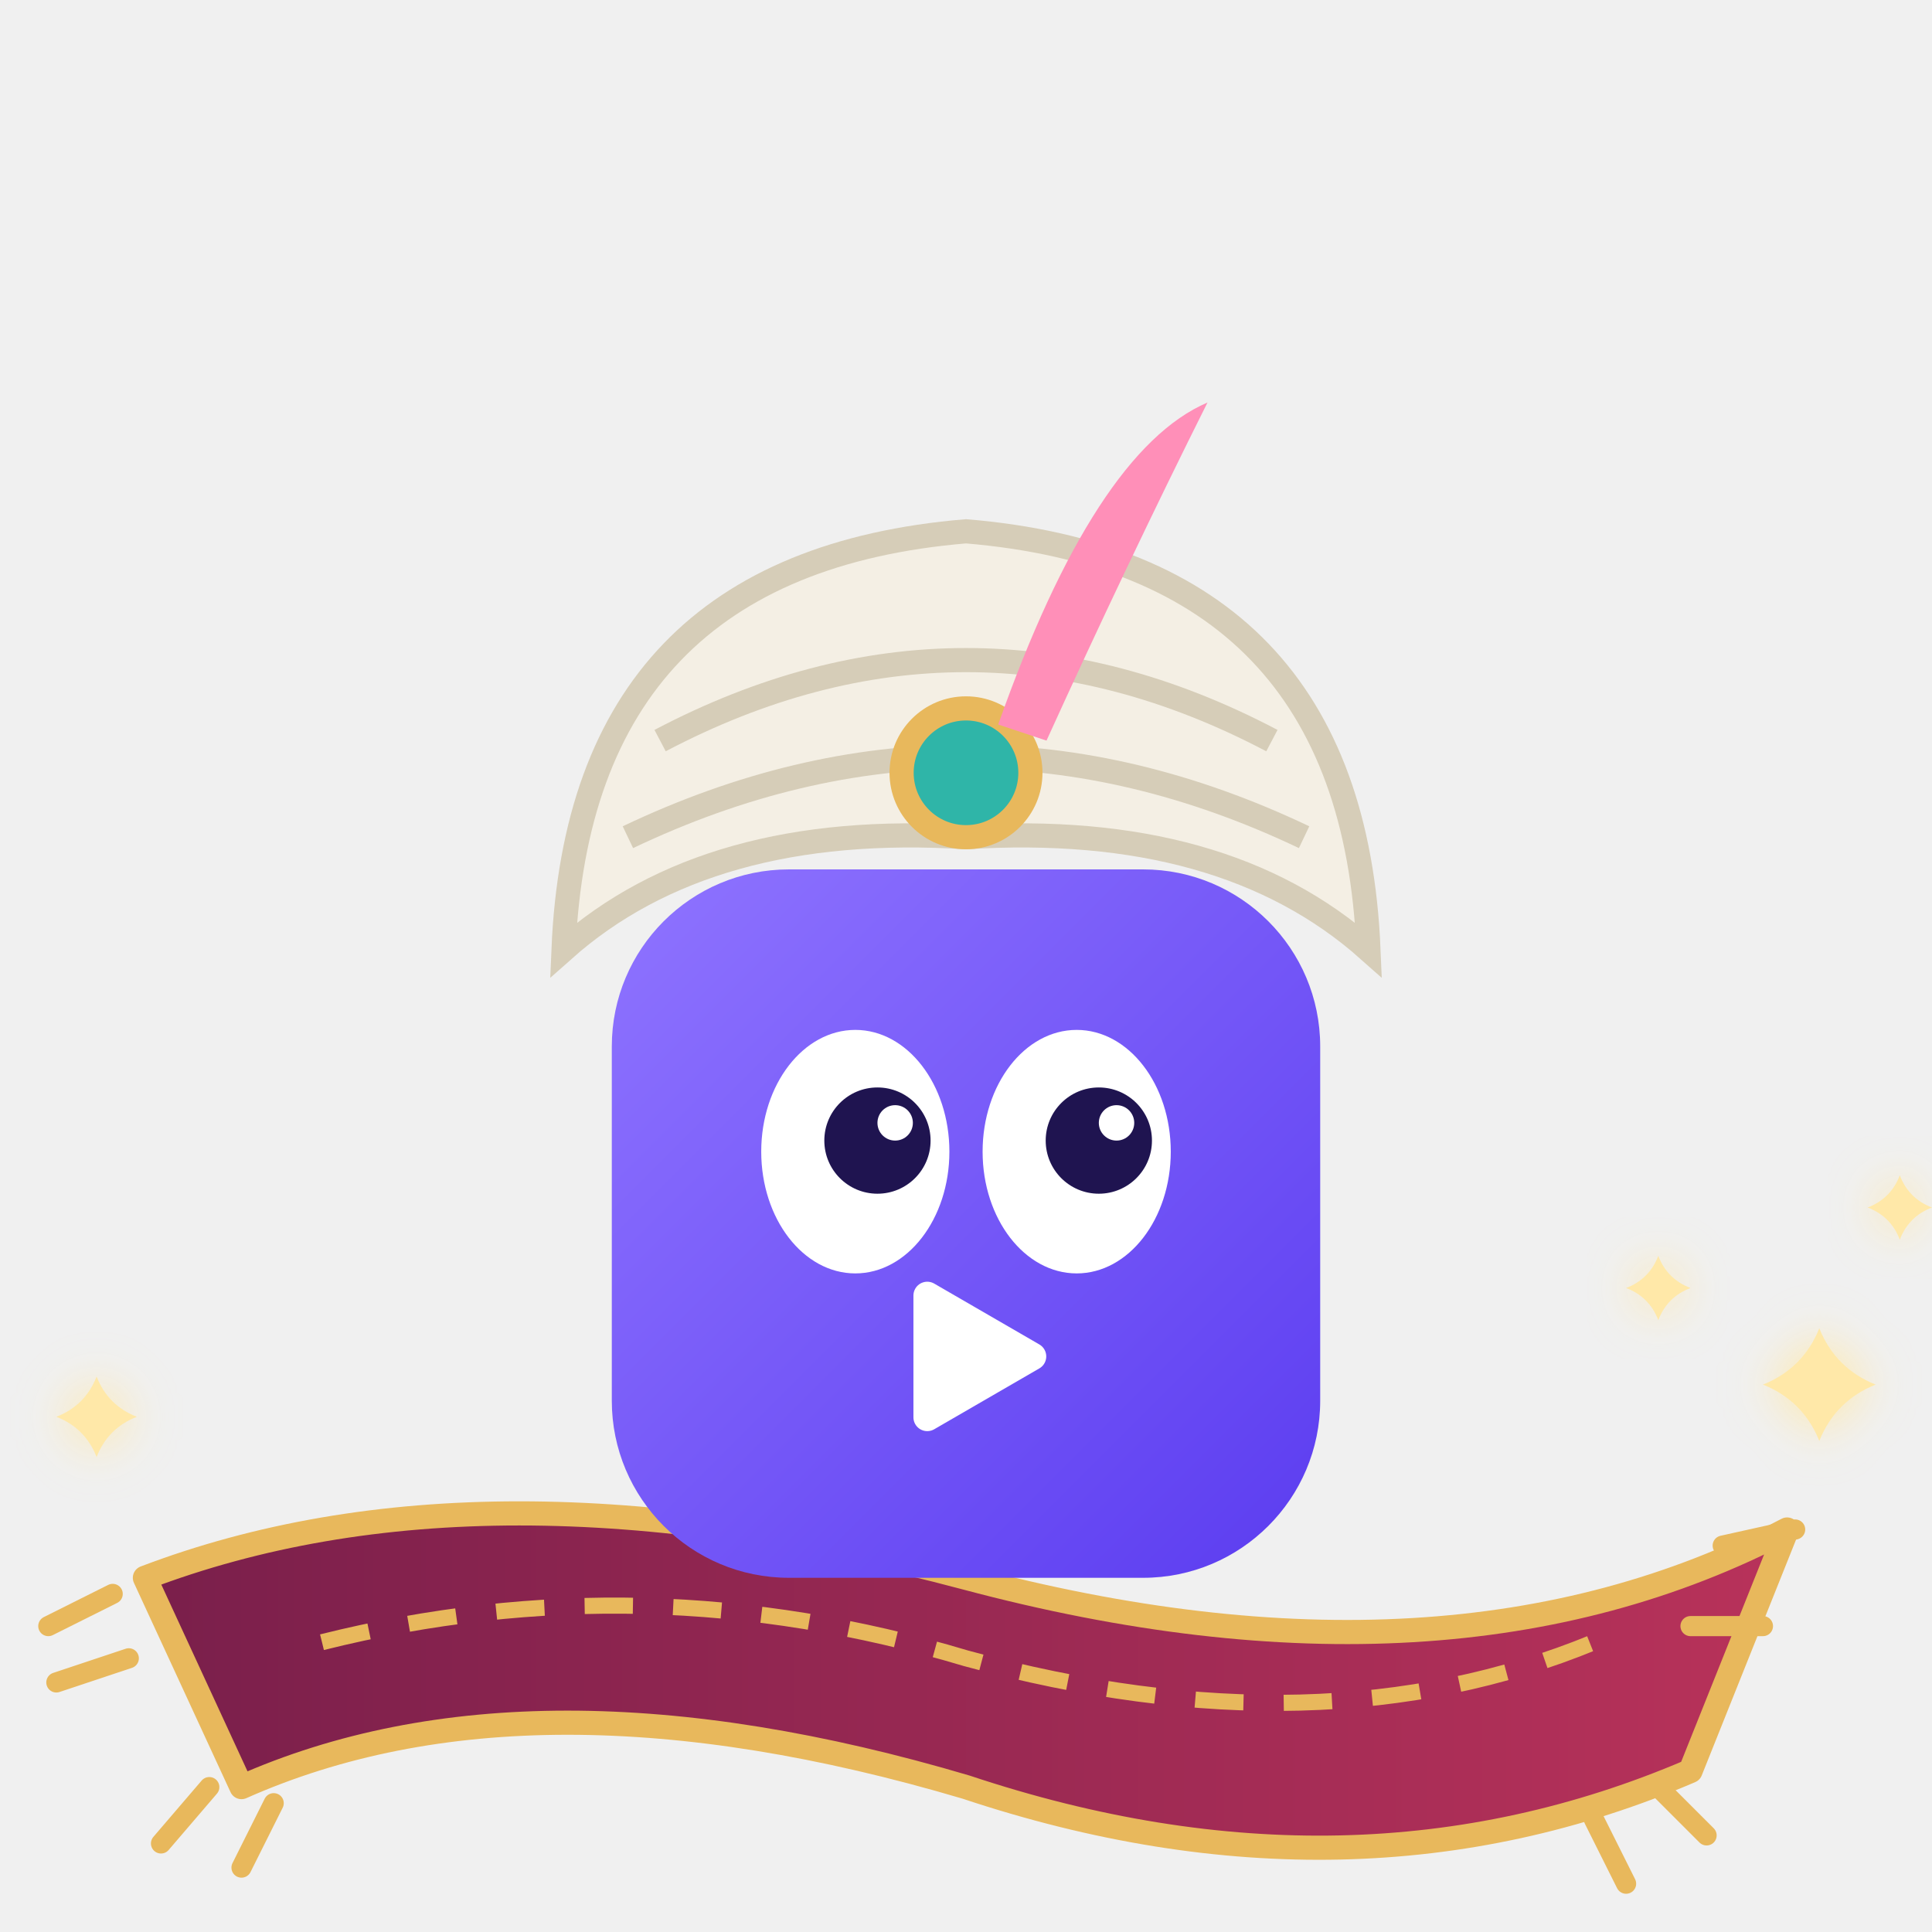
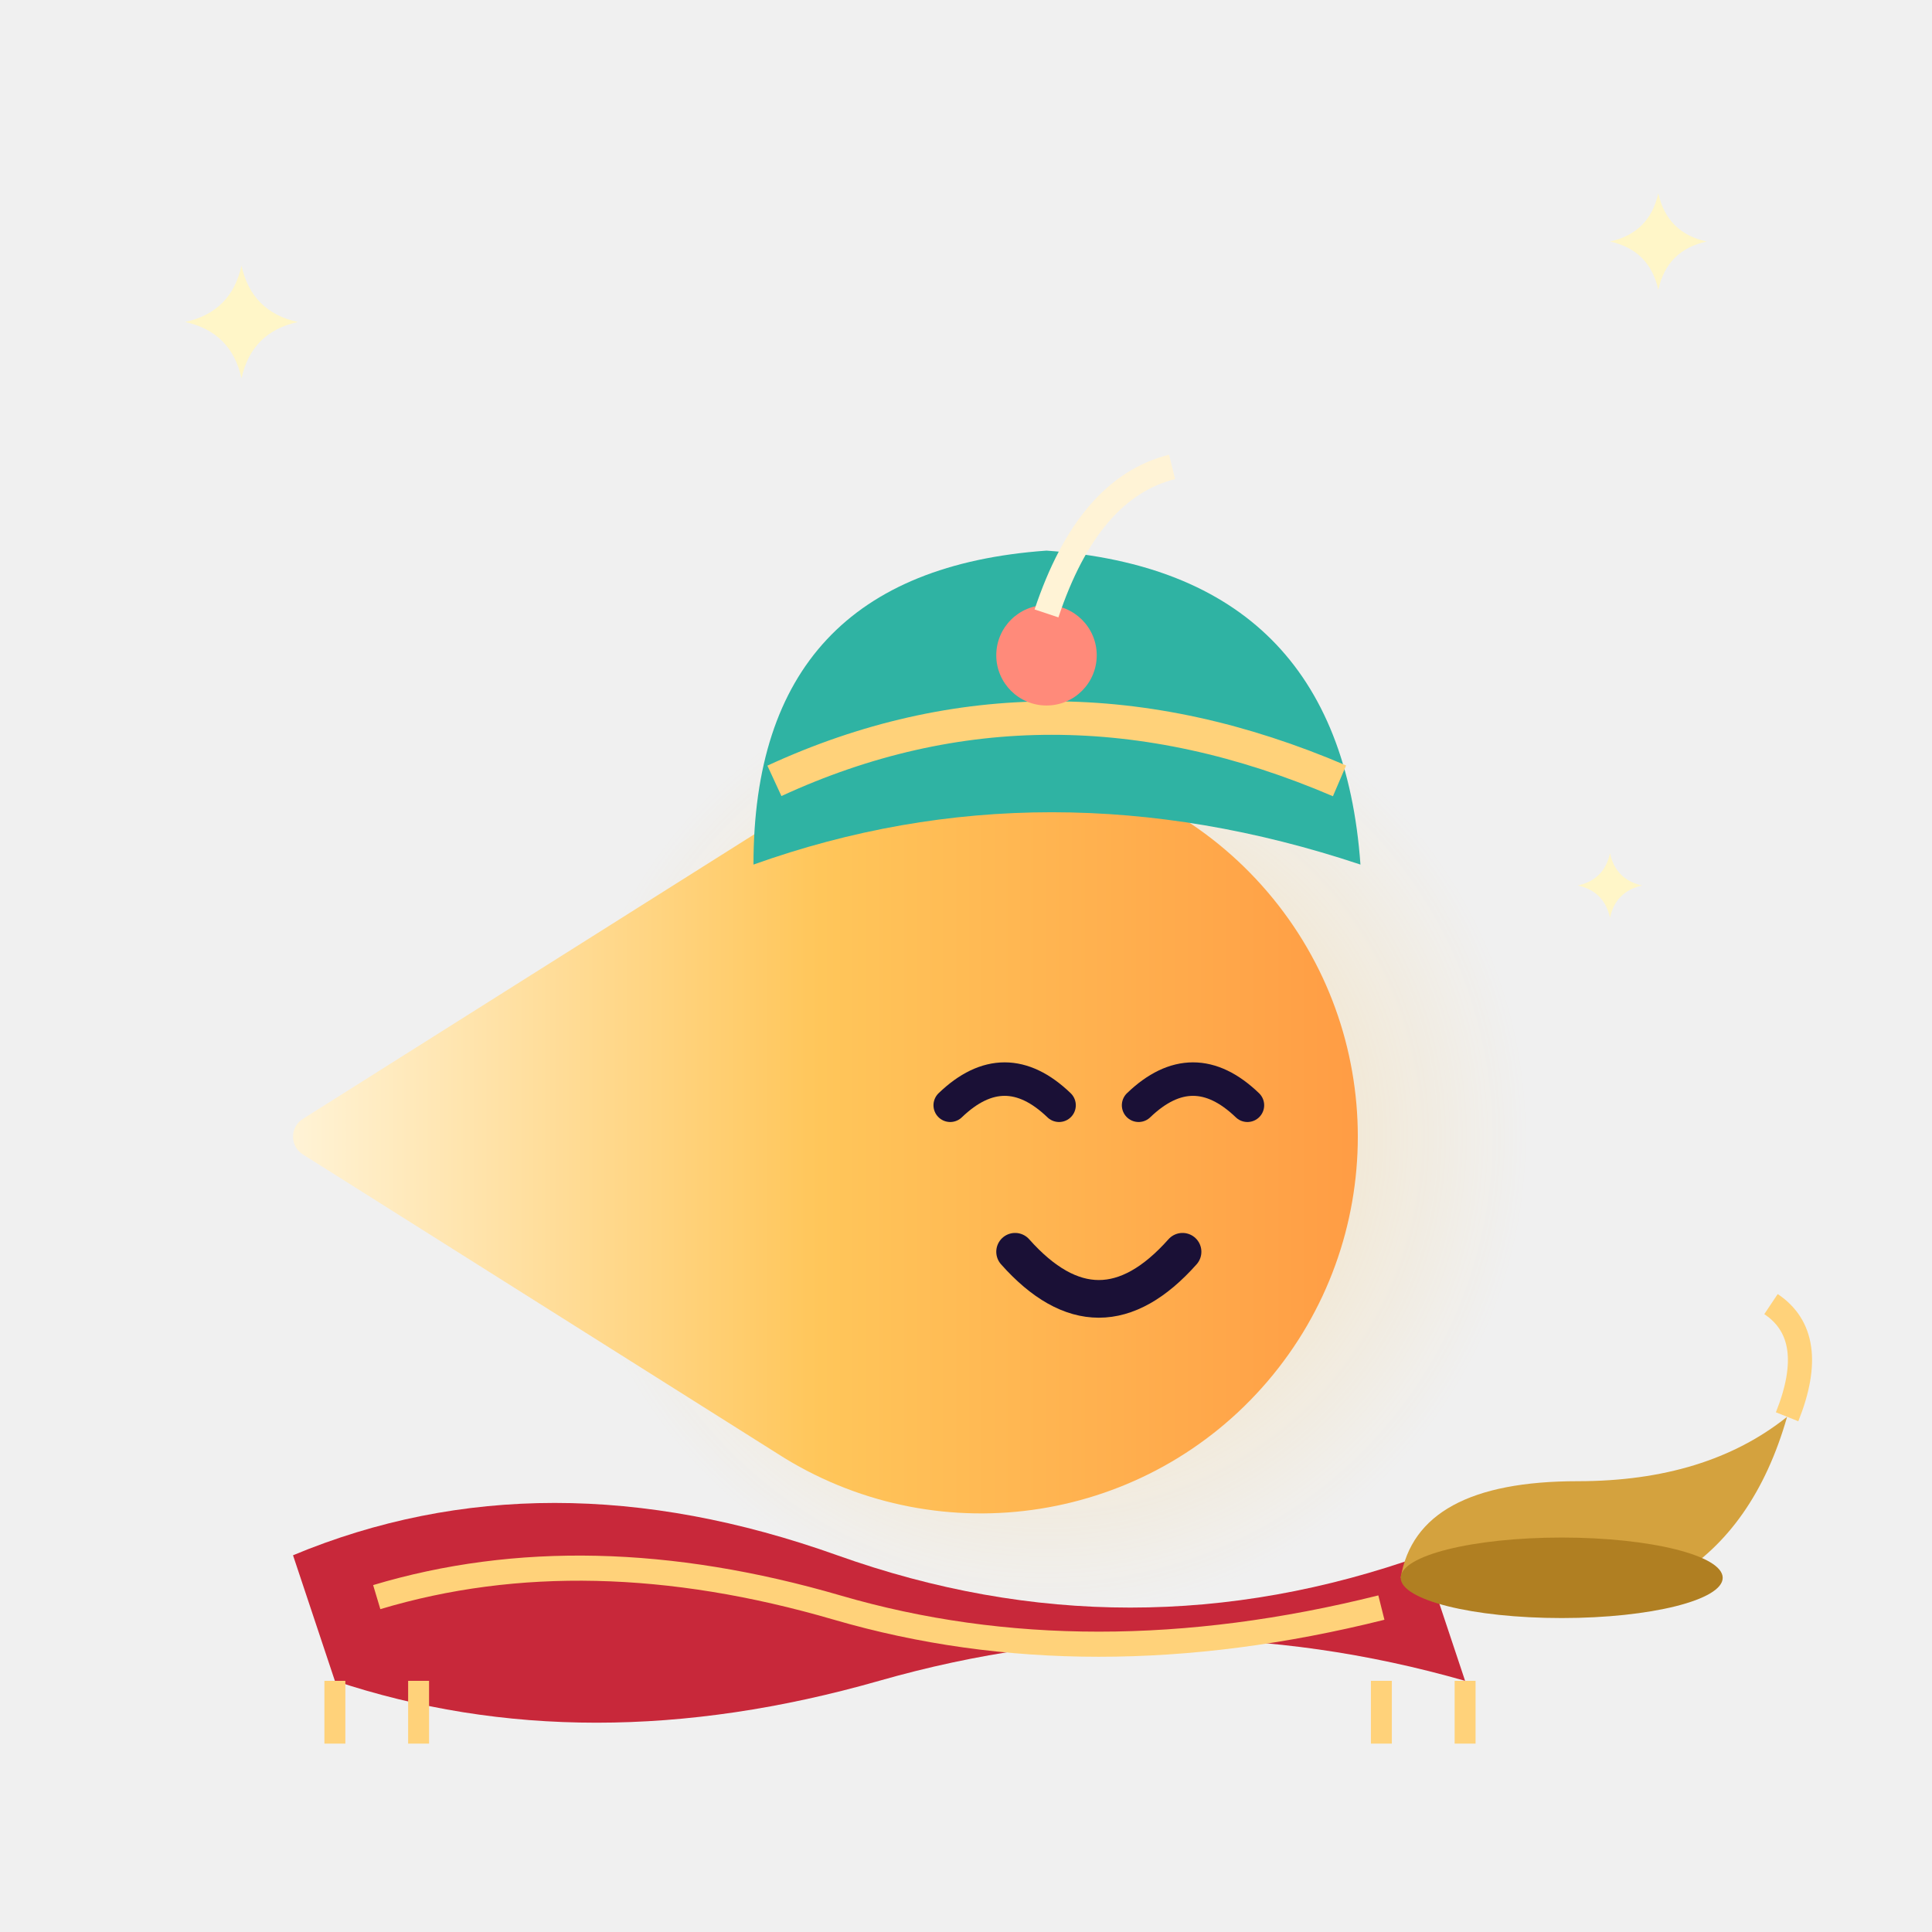
- <svg xmlns="http://www.w3.org/2000/svg" width="240" height="240" viewBox="0 0 240 240">
-   <defs>
-     <linearGradient id="lg" x1="0" y1="0" x2="64" y2="64" gradientUnits="userSpaceOnUse">
-       <stop offset="0" stop-color="#8f74ff" />
-       <stop offset="1" stop-color="#5b3cf0" />
-     </linearGradient>
-     <filter id="g" x="-60%" y="-60%" width="220%" height="220%">
-       <feGaussianBlur stdDeviation="3" result="b" />
-       <feMerge>
-         <feMergeNode in="b" />
-         <feMergeNode in="SourceGraphic" />
-       </feMerge>
-     </filter>
-     <linearGradient id="carpet" x1="0" y1="0" x2="1" y2="0">
-       <stop offset="0" stop-color="#7a1f4b" />
-       <stop offset="1" stop-color="#b8325a" />
-     </linearGradient>
-   </defs>
-   <path d="M18 196 Q60 180 120 196 Q180 212 222 190 L210 220 Q168 238 120 222 Q66 206 30 222Z" fill="url(#carpet)" stroke="#e8b85c" stroke-width="3" stroke-linejoin="round" />
-   <path d="M40 204 Q80 194 120 206 Q164 218 198 204" stroke="#e8b85c" stroke-width="2" fill="none" stroke-dasharray="6 5" />
-   <path d="M14 198 l-8 4 M16 206 l-9 3 M26 222 l-6 7 M34 224 l-4 8 M214 192 l9 -2 M210 202 l9 0 M206 222 l6 6 M198 226 l4 8" stroke="#e8b85c" stroke-width="2.5" stroke-linecap="round" />
-   <g transform="translate(76 108) scale(1.375)">
-     <rect width="64" height="64" rx="16" fill="url(#lg)" />
-     <ellipse cx="22" cy="25.5" rx="8.5" ry="11" fill="#fff" />
-     <circle cx="24" cy="24.5" r="4.8" fill="#1f1450" />
-     <circle cx="25.6" cy="22.9" r="1.6" fill="#fff" />
-     <ellipse cx="42" cy="25.5" rx="8.5" ry="11" fill="#fff" />
-     <circle cx="44" cy="24.5" r="4.8" fill="#1f1450" />
-     <circle cx="45.6" cy="22.9" r="1.6" fill="#fff" />
-     <path d="M28.5 38.5 L38 44 L28.5 49.5 Z" fill="#fff" stroke="#fff" stroke-width="2.5" stroke-linejoin="round" />
+ <svg xmlns="http://www.w3.org/2000/svg" viewBox="0 0 240 240" width="240" height="240">
+   <path d="M30 33 Q31.26 38.74 37 40 Q31.26 41.26 30 47 Q28.74 41.26 23 40 Q28.74 38.74 30 33Z" fill="#fff6c8" />
+   <path d="M206 24 Q207.08 28.92 212 30 Q207.08 31.08 206 36 Q204.92 31.08 200 30 Q204.92 28.92 206 24Z" fill="#fff6c8" />
+   <path d="M200 106 Q200.72 109.28 204 110 Q200.72 110.72 200 114 Q199.28 110.72 196 110 Q199.28 109.28 200 106Z" fill="#fff6c8" />
+   <g transform="translate(26 58) scale(2.6)">
+     <defs>
+       <linearGradient id="bif" gradientUnits="userSpaceOnUse" x1="4" y1="0" x2="60" y2="0">
+         <stop offset="0" stop-color="#fff3d6" stop-opacity="1" />
+         <stop offset="0.45" stop-color="#ffc65a" stop-opacity="1" />
+         <stop offset="1" stop-color="#ff9440" stop-opacity="1" />
+       </linearGradient>
+       <radialGradient id="big" gradientUnits="userSpaceOnUse" cx="40" cy="32" r="23">
+         <stop offset="0" stop-color="#ffc65a" stop-opacity="0.45" />
+         <stop offset="1" stop-color="#ffc65a" stop-opacity="0" />
+       </radialGradient>
+     </defs>
+     <circle cx="40" cy="32" r="23" fill="url(#big)" />
+     <path d="M4 52 Q16 47 30 52 T58 52 L60 58 Q46 54 32 58 T6 58Z" fill="#c8283a" />
+     <path d="M8 54 Q18 51 30 54.5 T56 54.5" stroke="#ffd27a" stroke-width="1.2" fill="none" />
+     <path d="M6 58 v3" stroke="#ffd27a" stroke-width="1" />
+     <path d="M10 58 v3" stroke="#ffd27a" stroke-width="1" />
+     <path d="M56 58 v3" stroke="#ffd27a" stroke-width="1" />
+     <path d="M60 58 v3" stroke="#ffd27a" stroke-width="1" />
+     <path d="M5 32 L28 17.5 A17 17 0 1 1 28 46.5 Z" fill="url(#bif)" stroke="url(#bif)" stroke-width="2" stroke-linejoin="round" />
+     <path d="M35.4 30.5 Q38 28 40.6 30.5" fill="none" stroke="#1a1036" stroke-width="1.6" stroke-linecap="round" />
+     <path d="M44.4 30.5 Q47 28 49.6 30.5" fill="none" stroke="#1a1036" stroke-width="1.6" stroke-linecap="round" />
+     <path d="M38.5 37.5 Q42.5 42 46.5 37.5" fill="none" stroke="#1a1036" stroke-width="1.8" stroke-linecap="round" />
+     <path d="M26 19 Q26 5 40 4 Q54 5 55 19 Q40 14 26 19Z" fill="#2fb3a3" />
+     <path d="M27 15 Q40 9 54 15" stroke="#ffd27a" stroke-width="1.6" fill="none" />
+     <circle cx="40" cy="9" r="2.4" fill="#ff8a7a" />
+     <path d="M40 7 Q42 1 46 0" stroke="#fff3d6" stroke-width="1.2" fill="none" />
  </g>
-   <path d="M70 118 Q72 70 120 66 Q168 70 170 118 Q152 102 120 104 Q88 102 70 118Z" fill="#f4efe4" stroke="#d6cdb8" stroke-width="3" />
-   <path d="M78 104 Q120 84 162 104 M82 92 Q120 72 158 92" stroke="#d6cdb8" stroke-width="3" fill="none" />
-   <circle cx="120" cy="96" r="8" fill="#2fb5a8" stroke="#e8b85c" stroke-width="3" />
-   <path d="M124 90 Q136 56 150 50 Q140 70 130 92Z" fill="#ff8fb8" />
-   <g filter="url(#g)">
-     <path d="M226 165 Q228 170 233 172 Q228 174 226 179 Q224 174 219 172 Q224 170 226 165Z" fill="#ffe8a8" opacity="1" />
-   </g>
-   <g filter="url(#g)">
-     <path d="M236 146 Q237.1 148.9 240 150 Q237.1 151.1 236 154 Q234.9 151.1 232 150 Q234.9 148.9 236 146Z" fill="#ffe8a8" opacity="1" />
-   </g>
-   <g filter="url(#g)">
-     <path d="M206 156 Q207.1 158.9 210 160 Q207.1 161.1 206 164 Q204.9 161.1 202 160 Q204.9 158.9 206 156Z" fill="#ffe8a8" opacity="1" />
-   </g>
-   <g filter="url(#g)">
-     <path d="M12 171 Q13.4 174.6 17 176 Q13.4 177.4 12 181 Q10.6 177.4 7 176 Q10.6 174.6 12 171Z" fill="#ffe8a8" opacity="1" />
+   <g transform="translate(196 196)">
+     <path d="M-22 0 Q-20 -12 0 -12 Q16 -12 26 -20 Q22 -6 12 0Z" fill="#d4a23e" />
+     <ellipse cx="-2" cy="0" rx="20" ry="5" fill="#b07f22" />
+     <path d="M26 -20 q4 -10 -2 -14" stroke="#ffd27a" stroke-width="3" fill="none" />
  </g>
</svg>
